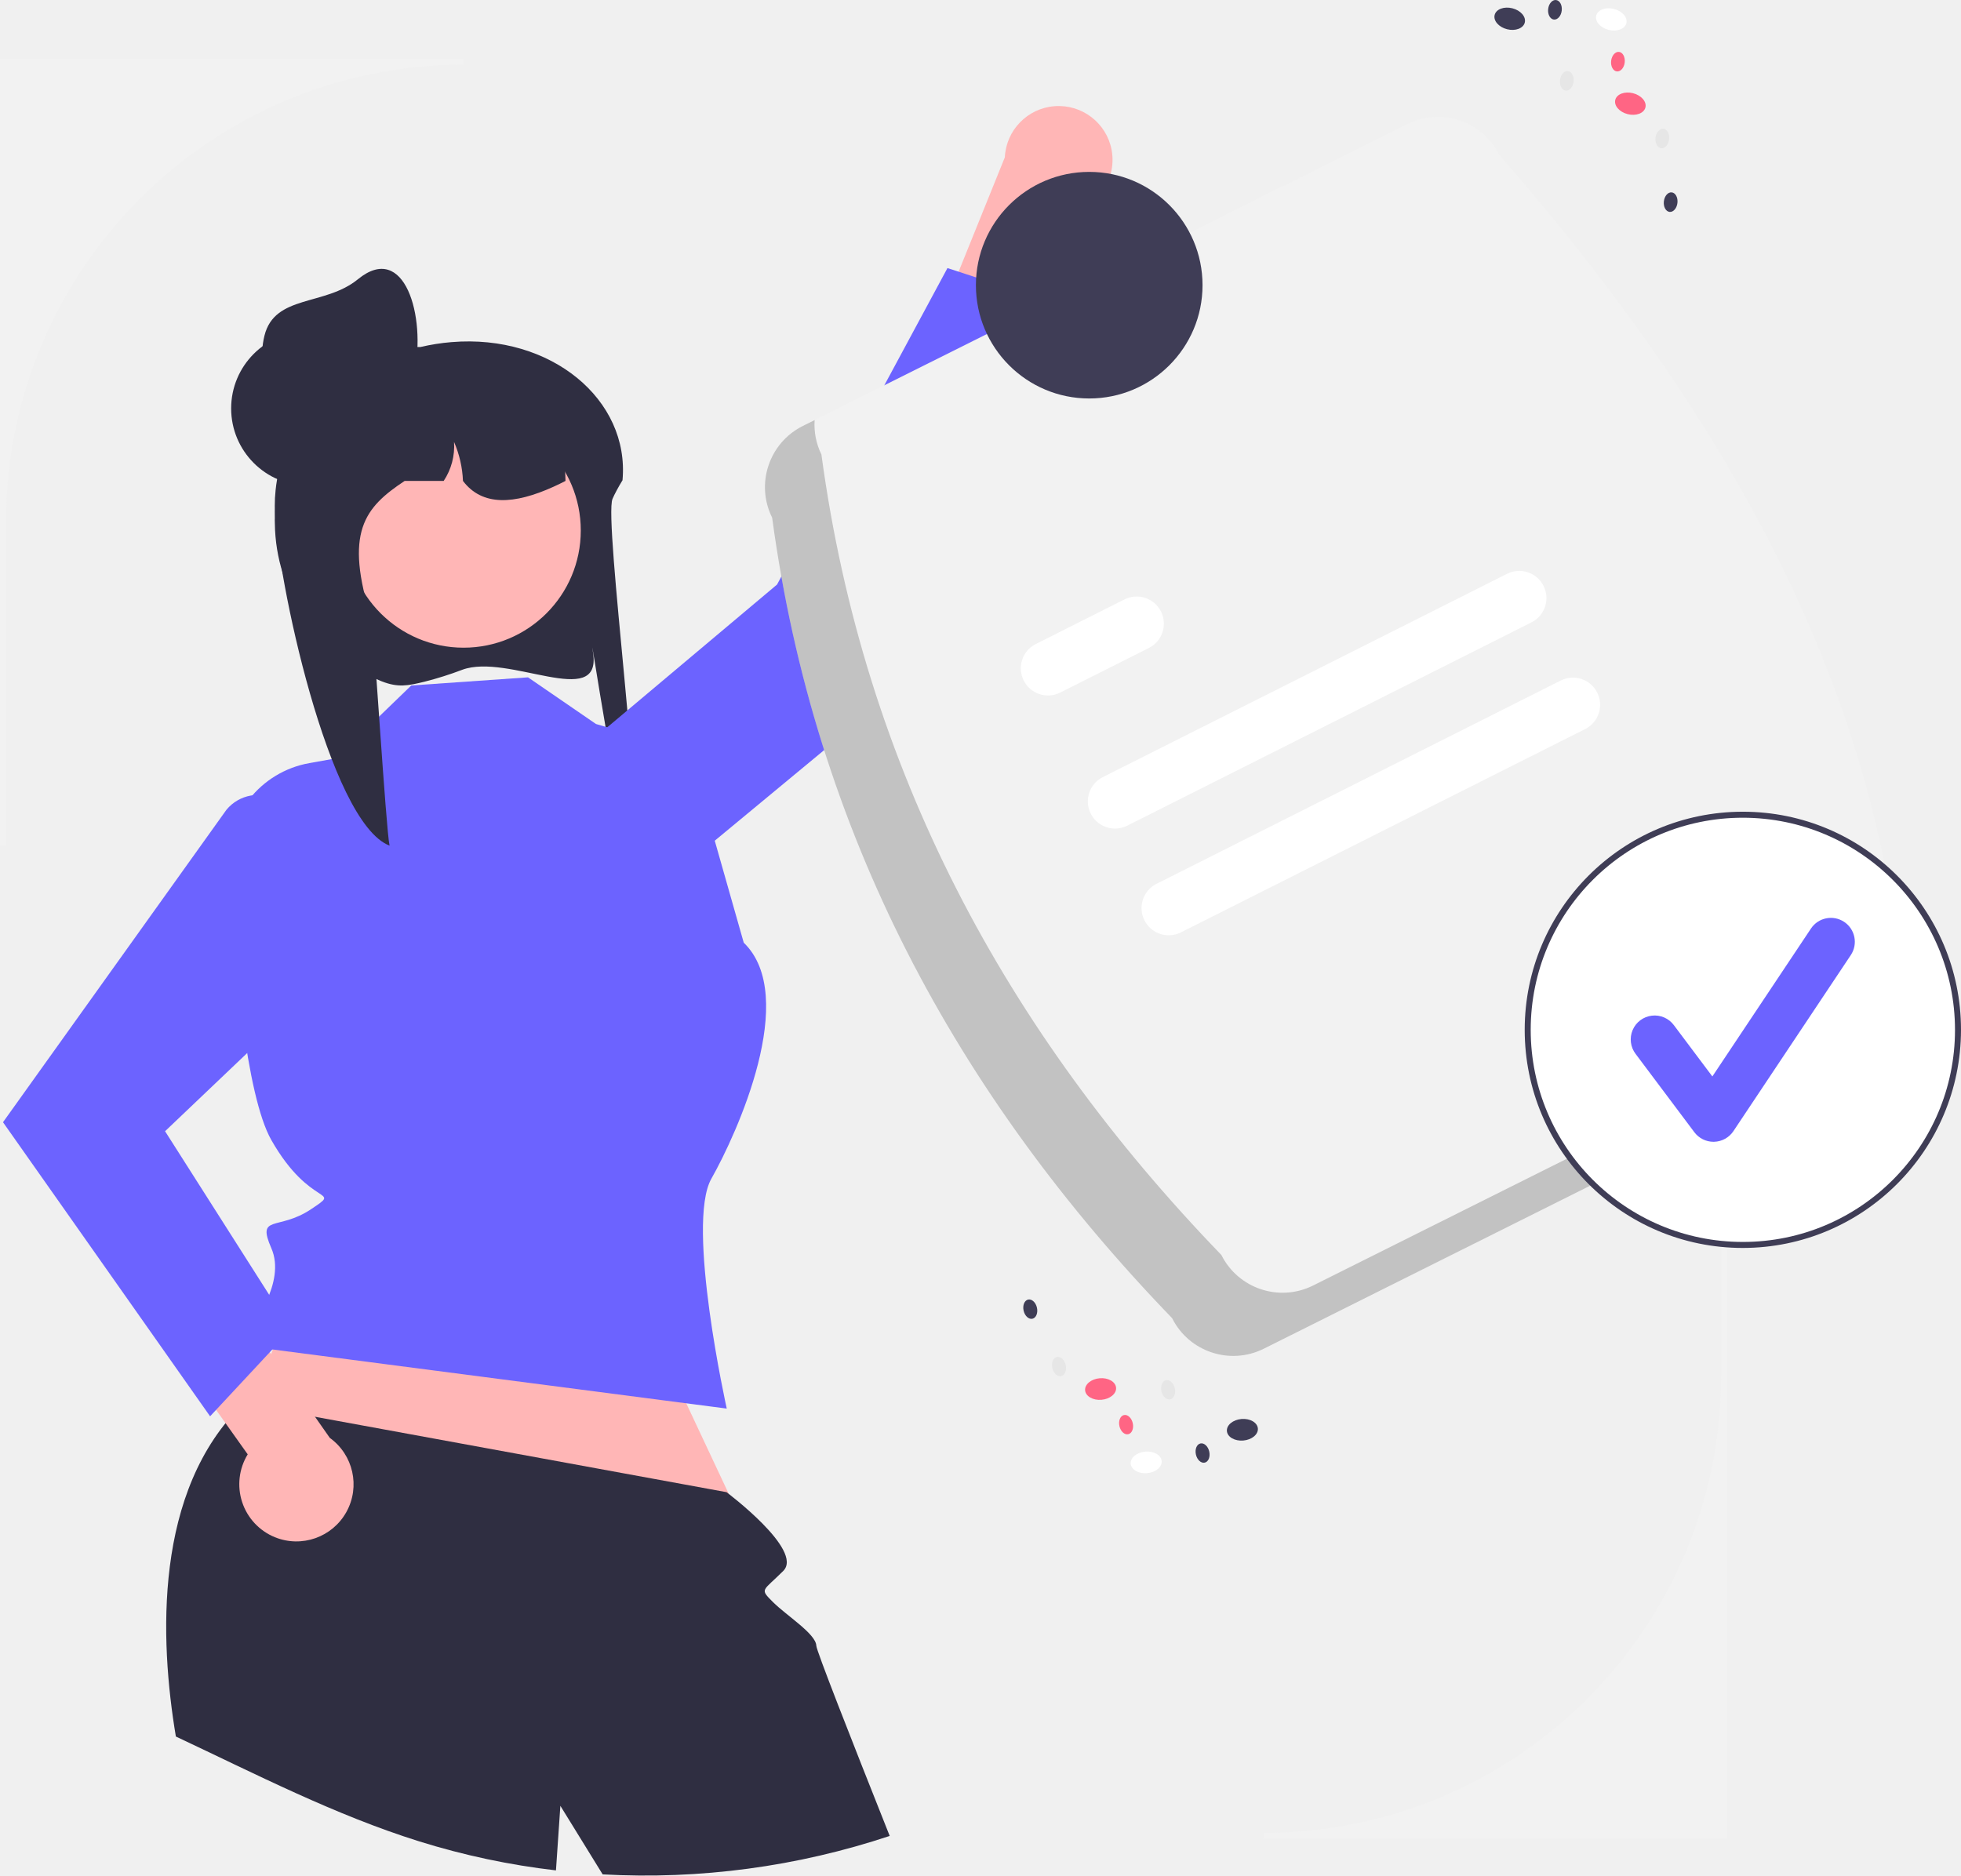
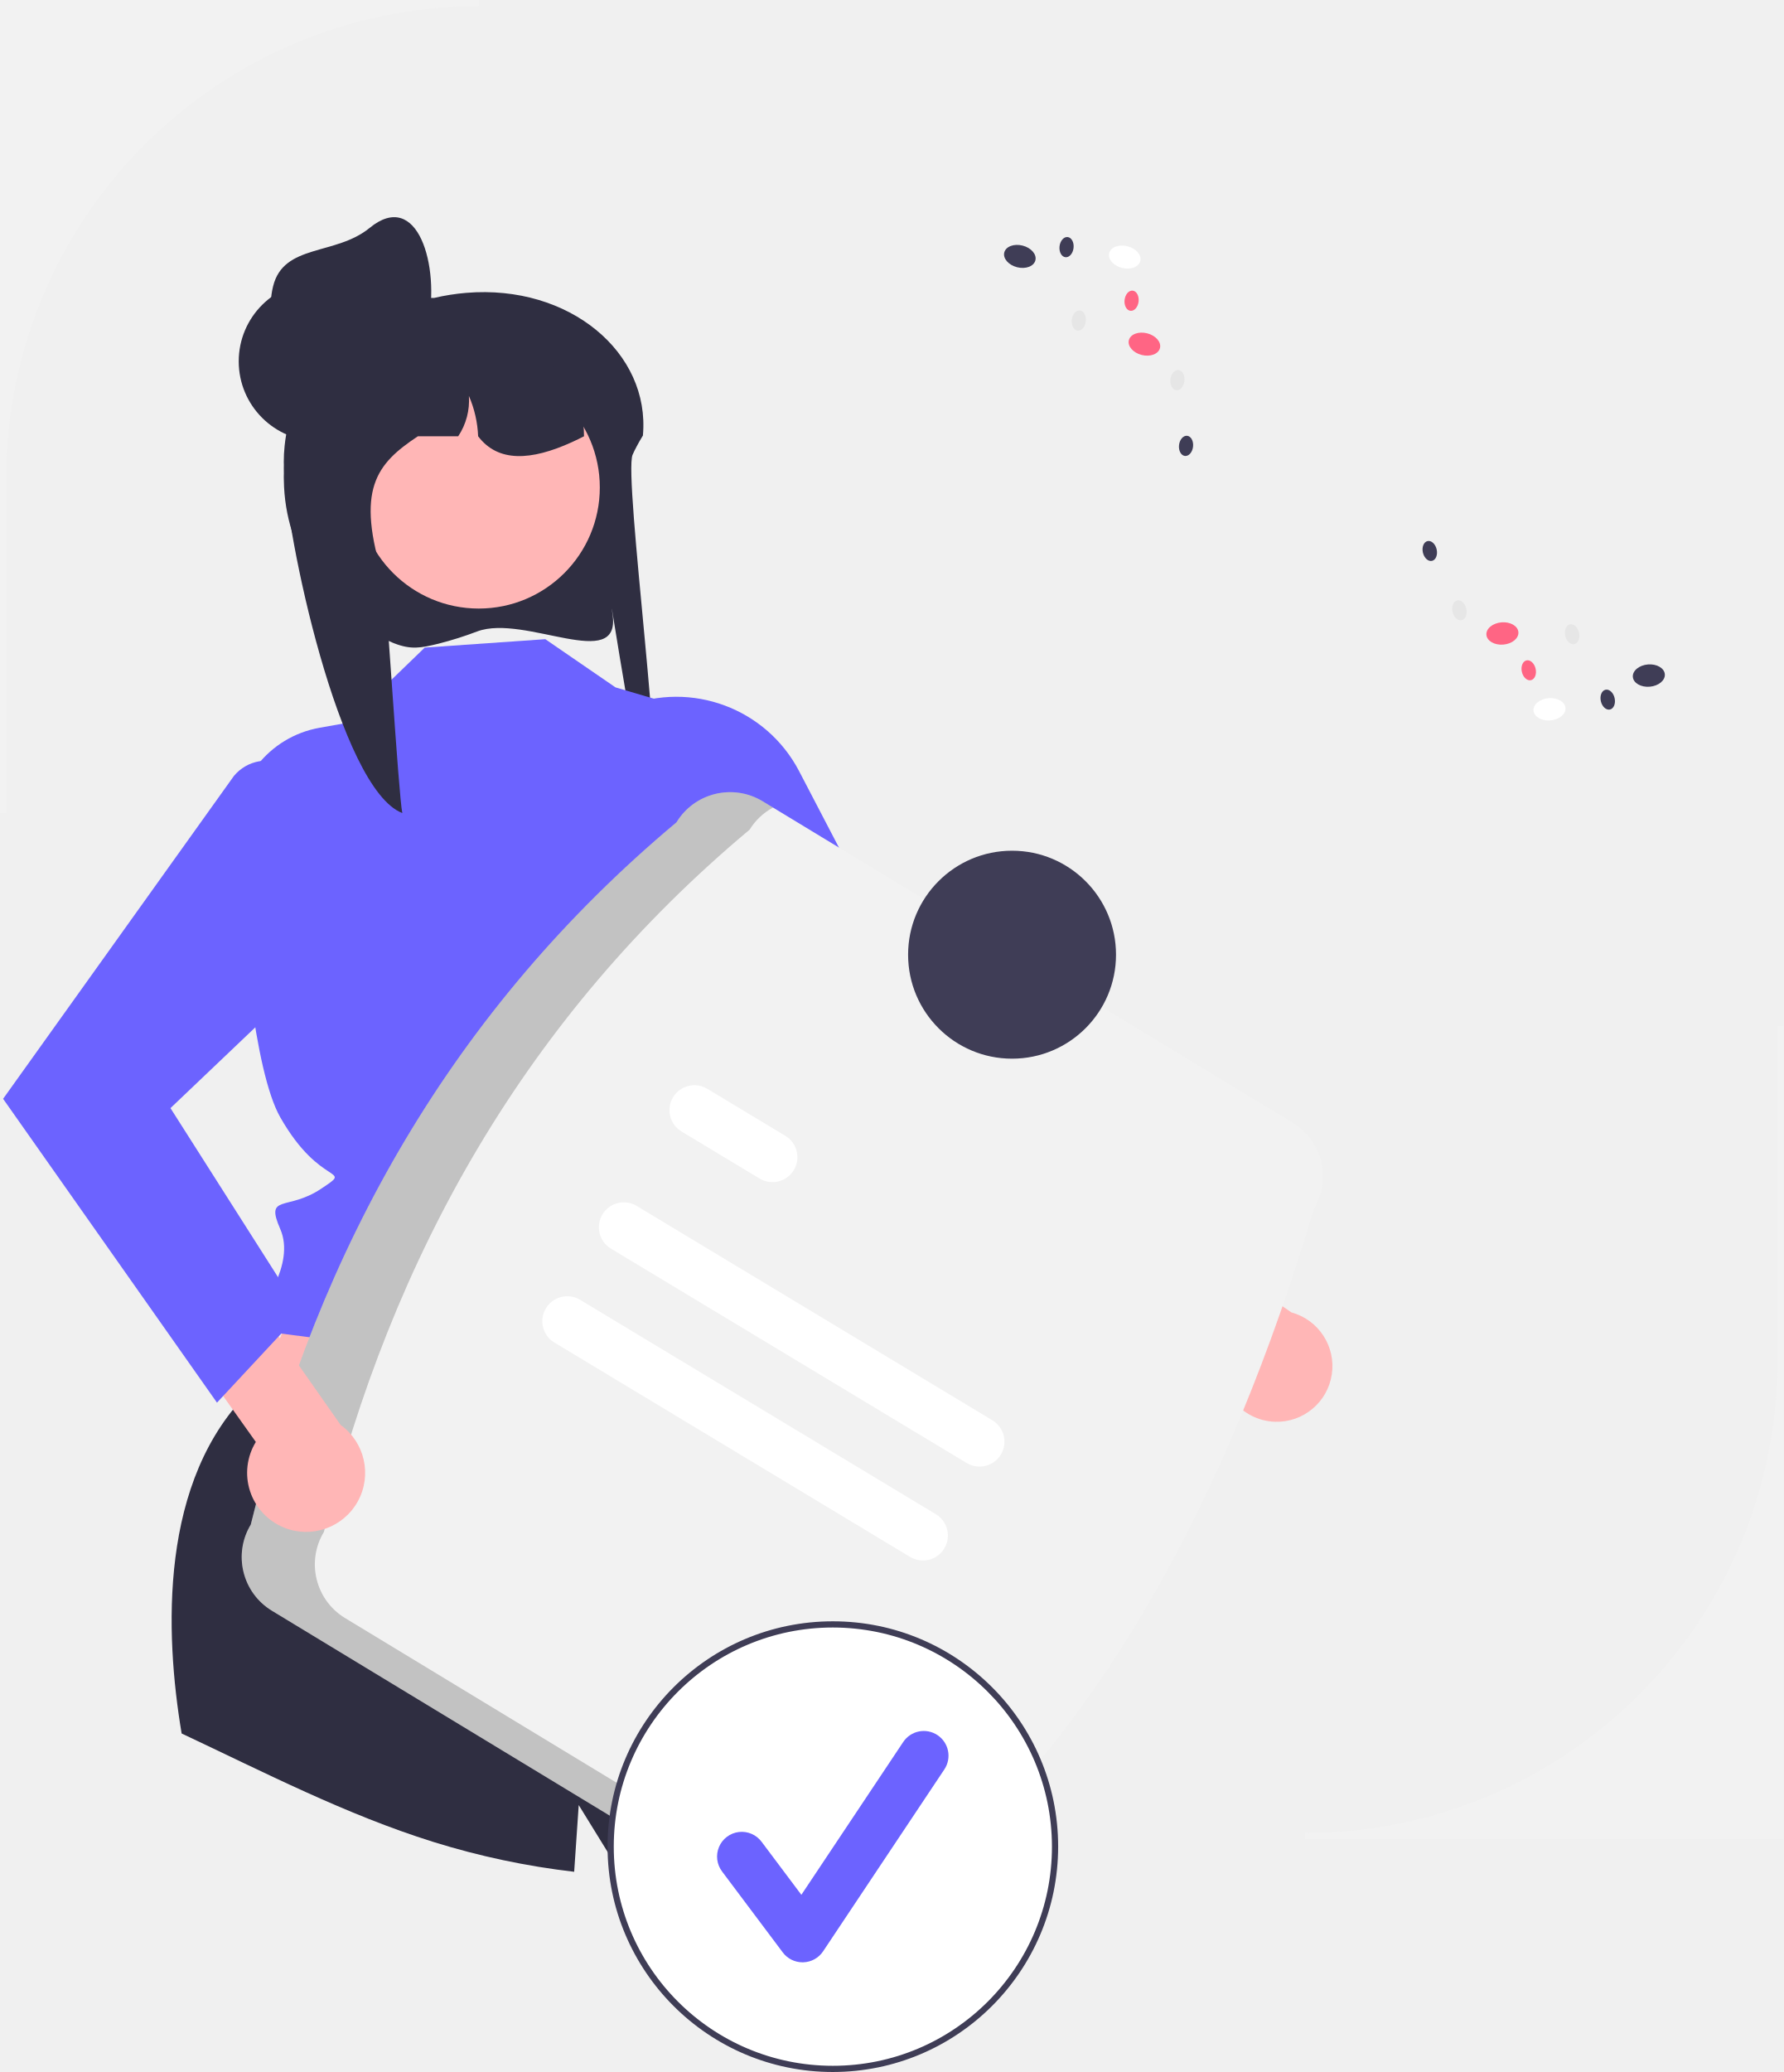
- <svg xmlns="http://www.w3.org/2000/svg" id="ff9b7883-0747-4503-ae24-88c484279cec" data-name="Layer 1" width="653.383" height="625.004" viewBox="0 0 653.383 625.004">
-   <path d="M848.763,750.293H694.308v-2h0A152.455,152.455,0,0,0,846.763,595.838V488.046h2Z" transform="translate(-273.3084 -137.4979)" fill="#f2f2f2" />
-   <path d="M427.326,360.693a114.227,114.227,0,0,1-12.558,3.971c-5.626,1.371-8.802,2.007-14.231-.101-.191-.074-.373-.147-.544-.219a57.679,57.679,0,0,1-35.105-52.299c-.027-.384-.027-.787-.027-1.18a56.192,56.192,0,0,1,.271-5.675,57.37,57.37,0,0,1,1.23-7.633l-.054-.01c-4.396-4.495-6.087-10.653-5.527-16.84a27.832,27.832,0,0,1,12.573-20.813,44.032,44.032,0,0,1,18.281-6.453,46.326,46.326,0,0,1,5.255-.305h16.499a71.282,71.282,0,0,1,10.357-1.633h.027c33.205-2.754,59.391,19.259,56.949,46.043-.018.03-.045.059-.063.089-.706,1.151-1.33,2.243-1.881,3.285-.534.974-.986,1.908-1.375,2.793-3.03,6.846,11.37,113.061,6.205,114.674-2.94.915-14.789-78.123-12.663-63.093C473.621,374.151,442.623,355.038,427.326,360.693Z" transform="translate(-273.3084 -137.4979)" fill="#2f2e41" />
-   <polygon points="204.039 415.202 250.068 513.262 73.005 495.329 109.966 401.193 204.039 415.202" fill="#ffb6b6" />
-   <path d="M569.747,749.306a257.909,257.909,0,0,1-95.64,12.81l-14.09-22.85s-.59,8.51-1.47,21.52a248.821,248.821,0,0,1-45.47-9.64c-28.11-8.79-54.46-22.41-81.17-34.97-5.41-32.25-7.44-81.98,22.47-110.93l160.99,29.5s25.83,19.32,18.92,26.24c-6.91,6.91-7.98,5.84-3.44,10.38,4.54,4.54,14.35,10.61,14.45,14.58C545.337,687.496,556.347,715.606,569.747,749.306Z" transform="translate(-273.3084 -137.4979)" fill="#2f2e41" />
-   <path d="M449.235,363.212,410.34,365.926l-25.139,24.292-8.804,1.571a32.825,32.825,0,0,0-27.006,34.246c1.811,30.683,5.866,76.528,14.341,91.402,13.141,23.063,23.996,15.827,13.141,23.063s-18.142,1.55-13.141,12.986-6.758,26.105-6.758,26.105l-4.681,4.681,4.965,2.035,158.196,20.585s-13.679-61.502-5.124-76.61,29.296-60.777,10.785-78.646l-18.1-63.694-31.134-9.182Z" transform="translate(-273.3084 -137.4979)" fill="#6c63ff" />
-   <path d="M643.68,187.42a17.981,17.981,0,0,1-17.193,21.315l-32.972,83.337L568.222,288.619l39.886-98.694a17.956,17.956,0,0,1,35.573-2.505Z" transform="translate(-273.3084 -137.4979)" fill="#ffb6b6" />
-   <path d="M463.906,442.048l6.506,9.601,97.201-80.509,53.422-133.844-32.043-10.467L532.211,332.291l-60.075,50.516A44.665,44.665,0,0,0,463.906,442.048Z" transform="translate(-273.3084 -137.4979)" fill="#6c63ff" />
-   <path d="M364.878,649.749a19.072,19.072,0,0,1-9.035-27.606l-55.105-77.461,17.678-20.51,64.777,92.48a19.046,19.046,0,0,1-18.314,33.096Z" transform="translate(-273.3084 -137.4979)" fill="#ffb6b6" />
-   <path d="M366.145,404.278h0a13.6,13.6,0,0,0-17.382,3.06L274.308,511.467l69,98,27-29-42-66,55.818-53.145A44.665,44.665,0,0,0,366.145,404.278Z" transform="translate(-273.3084 -137.4979)" fill="#6c63ff" />
-   <circle cx="154.455" cy="176.779" r="39.056" fill="#ffb6b6" />
-   <path d="M461.726,297.761c-.651.344-1.293.66-1.945.977-.678.326-1.357.651-2.044.959-13.07,5.925-23.717,6.585-30.175-1.936a36.169,36.169,0,0,0-2.976-13.007,20.903,20.903,0,0,1-3.446,13.007H408.133c-13.396,8.891-20.27,17.059-10.972,46.248.606,1.918,4.758,70.047,5.943,75.284-20.279-7.779-37.773-90.371-38.216-112.134-.027-.353-.027-.724-.027-1.085a47.554,47.554,0,0,1,.271-5.219,48.862,48.862,0,0,1,1.23-7.019l-.054-.009a18.331,18.331,0,0,1-5.527-15.486,44.664,44.664,0,0,1,12.41-11.126,79.197,79.197,0,0,1,13.586-5.102c.118-.027.217-.054.335-.081,1.429-.389,2.894-.742,4.36-1.049a81.871,81.871,0,0,1,9.145-1.384c.226-.009.443-.027.642-.027a6.853,6.853,0,0,1,3.491.959c.009,0,.009.009.027.009a6.89,6.89,0,0,1,3.356,5.861h14.491c.534,0,1.067.018,1.601.045,20.18.805,36.398,9.434,37.438,29.271C461.708,296.404,461.726,297.073,461.726,297.761Z" transform="translate(-273.3084 -137.4979)" fill="#2f2e41" />
-   <circle cx="102.747" cy="136.103" r="25.73" fill="#2f2e41" />
-   <path d="M411.38,261.7c-2.923,13.906-17.345,22.224-31.142,18.821a25.73,25.73,0,0,1-18.821-31.142c3.402-13.797,20.147-9.82,31.142-18.821C408.113,217.823,415.322,242.946,411.38,261.7Z" transform="translate(-273.3084 -137.4979)" fill="#2f2e41" />
-   <path d="M663.838,576.757c-71.994-74.563-119.106-162.079-133.258-266.753a22.79,22.79,0,0,1,10.191-30.537L742.229,178.827a22.79,22.79,0,0,1,30.537,10.191c70.894,81.237,122.023,168.208,133.258,266.753a22.789,22.789,0,0,1-10.191,30.537L694.375,586.948A22.79,22.79,0,0,1,663.838,576.757Z" transform="translate(-273.3084 -137.4979)" fill="#f2f2f2" />
-   <path d="M710.789,565.894a22.79,22.79,0,0,1-30.537-10.191c-71.995-74.563-119.107-162.079-133.258-266.753a22.496,22.496,0,0,1-2.258-11.464l-3.964,1.98a22.79,22.79,0,0,0-10.192,30.537c14.151,104.674,61.264,192.19,133.258,266.753A22.789,22.789,0,0,0,694.375,586.947L895.833,486.309a22.688,22.688,0,0,0,12.449-19.074Z" transform="translate(-273.3084 -137.4979)" opacity="0.2" style="isolation:isolate" />
-   <path d="M783.637,344.861,648.823,412.676a9.055,9.055,0,0,1-8.138-16.178l134.814-67.814a9.055,9.055,0,0,1,8.138,16.178Z" transform="translate(-273.3084 -137.4979)" fill="#fff" />
-   <path d="M656.168,353.397l-29.659,14.919a9.055,9.055,0,0,1-8.189-16.152l.051-.026,29.659-14.919a9.055,9.055,0,0,1,8.138,16.178Z" transform="translate(-273.3084 -137.4979)" fill="#fff" />
-   <path d="M801.525,380.422,666.711,448.237a9.055,9.055,0,0,1-8.157-16.168l.019-.01,134.814-67.814a9.055,9.055,0,0,1,8.138,16.178Z" transform="translate(-273.3084 -137.4979)" fill="#fff" />
-   <circle cx="362.916" cy="95.035" r="37.754" fill="#3f3d56" />
-   <circle cx="580.698" cy="343.181" r="71.685" fill="#fff" />
-   <path d="M854.007,553.364a72.685,72.685,0,1,1,72.685-72.686A72.768,72.768,0,0,1,854.007,553.364Zm0-143.37a70.685,70.685,0,1,0,70.685,70.685A70.765,70.765,0,0,0,854.007,409.994Z" transform="translate(-273.3084 -137.4979)" fill="#3f3d56" />
-   <path d="M844.227,517.988a7.972,7.972,0,0,1-6.379-3.19l-19.557-26.076a7.974,7.974,0,1,1,12.758-9.568L843.845,496.212l32.862-49.292a7.974,7.974,0,0,1,13.27,8.846l-39.114,58.67a7.977,7.977,0,0,1-6.414,3.548C844.375,517.987,844.301,517.988,844.227,517.988Z" transform="translate(-273.3084 -137.4979)" fill="#6c63ff" />
-   <ellipse cx="655.208" cy="624.824" rx="5.177" ry="3.601" transform="translate(-324.1576 -79.40639) rotate(-4.88719)" fill="#fff" />
-   <ellipse cx="687.258" cy="613.952" rx="5.177" ry="3.601" transform="translate(-323.1148 -76.71541) rotate(-4.88719)" fill="#3f3d56" />
-   <ellipse cx="640.015" cy="600.372" rx="5.177" ry="3.601" transform="translate(-322.1297 -80.7896) rotate(-4.88719)" fill="#ff6584" />
-   <ellipse cx="626.157" cy="592.889" rx="2.276" ry="3.272" transform="translate(-388.5812 15.08222) rotate(-12.7322)" fill="#e6e6e6" />
-   <ellipse cx="616.585" cy="573.761" rx="2.276" ry="3.272" transform="translate(-384.6007 12.50227) rotate(-12.7322)" fill="#3f3d56" />
-   <ellipse cx="662.509" cy="600.624" rx="2.276" ry="3.272" transform="translate(-389.3919 23.2842) rotate(-12.7322)" fill="#e6e6e6" />
-   <ellipse cx="648.51" cy="612.245" rx="2.276" ry="3.272" transform="translate(-392.2974 20.4847) rotate(-12.7322)" fill="#ff6584" />
-   <ellipse cx="673.995" cy="621.71" rx="2.276" ry="3.272" transform="translate(-393.7569 26.33419) rotate(-12.7322)" fill="#3f3d56" />
-   <ellipse cx="810.171" cy="143.967" rx="3.601" ry="5.177" transform="translate(198.2825 756.4473) rotate(-75.77932)" fill="#fff" />
-   <ellipse cx="776.327" cy="143.749" rx="3.601" ry="5.177" transform="translate(172.9643 723.4761) rotate(-75.77932)" fill="#3f3d56" />
-   <ellipse cx="816.522" cy="172.046" rx="3.601" ry="5.177" transform="translate(175.8553 783.7844) rotate(-75.77932)" fill="#ff6584" />
-   <ellipse cx="827.167" cy="183.652" rx="3.272" ry="2.276" transform="translate(279.488 847.8117) rotate(-83.62433)" fill="#e6e6e6" />
-   <ellipse cx="829.95" cy="204.86" rx="3.272" ry="2.276" transform="translate(260.8853 869.4302) rotate(-83.62433)" fill="#3f3d56" />
-   <ellipse cx="795.35" cy="164.444" rx="3.272" ry="2.276" transform="translate(270.2932 799.116) rotate(-83.62433)" fill="#e6e6e6" />
-   <ellipse cx="812.382" cy="158.046" rx="3.272" ry="2.276" transform="translate(291.7925 810.3545) rotate(-83.62433)" fill="#ff6584" />
-   <ellipse cx="791.399" cy="140.759" rx="3.272" ry="2.276" transform="translate(290.3198 774.135) rotate(-83.62433)" fill="#3f3d56" />
-   <path d="M275.308,419.293h-2V157.046H427.763v2h-0A152.455,152.455,0,0,0,275.308,311.501Z" transform="translate(-273.3084 -137.4979)" fill="#f2f2f2" />
+ <svg xmlns="http://www.w3.org/2000/svg" id="e565f1e3-155c-4685-9827-b82987673b0e" data-name="Layer 1" width="575.455" height="668.319" viewBox="0 0 575.455 668.319">
+   <path d="M887.728,709.088H733.272v-2h0A152.455,152.455,0,0,0,885.728,554.633V446.841h2Z" transform="translate(-312.2725 -115.8407)" fill="#f2f2f2" />
+   <path d="M466.29,319.488a114.228,114.228,0,0,1-12.558,3.971c-5.626,1.371-8.802,2.007-14.231-.101-.191-.074-.373-.147-.544-.219a57.679,57.679,0,0,1-35.105-52.299c-.027-.384-.027-.787-.027-1.18a56.192,56.192,0,0,1,.271-5.675,57.37,57.37,0,0,1,1.23-7.633l-.054-.01c-4.396-4.495-6.087-10.653-5.527-16.84A27.832,27.832,0,0,1,412.318,218.689a44.032,44.032,0,0,1,18.281-6.453,46.326,46.326,0,0,1,5.255-.305h16.499a71.282,71.282,0,0,1,10.357-1.633h.027c33.205-2.754,59.391,19.259,56.949,46.043-.018.03-.045.059-.063.089-.706,1.151-1.33,2.243-1.881,3.285-.534.974-.986,1.908-1.375,2.793-3.03,6.846,11.37,113.061,6.205,114.674-2.94.915-14.789-78.123-12.663-63.093C512.585,332.946,481.587,313.833,466.29,319.488Z" transform="translate(-312.2725 -115.8407)" fill="#2f2e41" />
+   <polygon points="204.039 395.654 250.068 493.714 73.005 475.781 109.966 381.645 204.039 395.654" fill="#ffb6b6" />
+   <path d="M608.711,708.101a257.909,257.909,0,0,1-95.64,12.81l-14.09-22.85s-.59,8.51-1.47,21.52a248.821,248.821,0,0,1-45.47-9.64c-28.11-8.79-54.46-22.41-81.17-34.97-5.41-32.25-7.44-81.98,22.47-110.93l160.99,29.5s25.83,19.32,18.92,26.24c-6.91,6.91-7.98,5.84-3.44,10.38,4.54,4.54,14.35,10.61,14.45,14.58C584.301,646.291,595.311,674.401,608.711,708.101Z" transform="translate(-312.2725 -115.8407)" fill="#2f2e41" />
+   <path d="M488.199,322.007l-38.895,2.714L424.165,349.013l-8.804,1.571A32.825,32.825,0,0,0,388.355,384.83c1.811,30.683,5.866,76.528,14.341,91.402,13.141,23.063,23.996,15.827,13.141,23.063s-18.142,1.55-13.141,12.986-6.758,26.105-6.758,26.105l-4.681,4.681,4.965,2.035L554.417,565.686s-13.679-61.502-5.124-76.61,29.296-60.777,10.785-78.646l-18.1-63.694-31.134-9.182Z" transform="translate(-312.2725 -115.8407)" fill="#6c63ff" />
+   <path d="M723.647,574.429A17.981,17.981,0,0,1,706.566,553.024L632.36,502.768l8.854-23.943L728.914,539.159a17.956,17.956,0,0,1-5.267,35.27Z" transform="translate(-312.2725 -115.8407)" fill="#ffb6b6" />
+   <path d="M514.05,343.728l-10.783,4.27,57.522,112.344,119.079,81.168,17.165-29.011-90.644-78.294-36.29-69.598A44.665,44.665,0,0,0,514.05,343.728Z" transform="translate(-312.2725 -115.8407)" fill="#6c63ff" />
+   <circle cx="154.455" cy="157.231" r="39.056" fill="#ffb6b6" />
+   <path d="M500.69,256.556c-.651.344-1.293.66-1.945.977-.678.326-1.357.651-2.044.959-13.07,5.925-23.717,6.585-30.175-1.936a36.169,36.169,0,0,0-2.976-13.007,20.903,20.903,0,0,1-3.446,13.007H447.097c-13.396,8.891-20.27,17.059-10.972,46.248.606,1.918,4.758,70.047,5.943,75.284-20.279-7.779-37.773-90.371-38.216-112.134-.027-.353-.027-.724-.027-1.085a47.554,47.554,0,0,1,.271-5.219,48.861,48.861,0,0,1,1.23-7.019l-.054-.009a18.331,18.331,0,0,1-5.527-15.486,44.664,44.664,0,0,1,12.41-11.126,79.196,79.196,0,0,1,13.586-5.102c.118-.027.217-.054.335-.081,1.429-.389,2.894-.742,4.36-1.049a81.869,81.869,0,0,1,9.145-1.384c.226-.009.443-.027.642-.027a6.853,6.853,0,0,1,3.491.959c.009,0,.009.009.027.009a6.89,6.89,0,0,1,3.356,5.861h14.491c.534,0,1.067.018,1.601.045,20.18.805,36.398,9.434,37.438,29.271C500.672,255.199,500.69,255.868,500.69,256.556Z" transform="translate(-312.2725 -115.8407)" fill="#2f2e41" />
+   <circle cx="102.747" cy="116.555" r="25.73" fill="#2f2e41" />
+   <path d="M450.344,220.495c-2.923,13.906-17.345,22.224-31.142,18.821a25.73,25.73,0,0,1-18.821-31.142c3.402-13.797,20.147-9.82,31.142-18.821C447.077,176.618,454.287,201.741,450.344,220.495Z" transform="translate(-312.2725 -115.8407)" fill="#2f2e41" />
+   <path d="M393.176,607.597c21.929-89.427,65.38-166.292,137.341-226.514a20.246,20.246,0,0,1,27.777-6.808L729.362,477.998a20.246,20.246,0,0,1,6.807,27.777c-27.466,91.762-68.605,171.388-137.341,226.514a20.245,20.245,0,0,1-27.777,6.808L399.984,635.374A20.246,20.246,0,0,1,393.176,607.597Z" transform="translate(-312.2725 -115.8407)" fill="#f2f2f2" />
+   <path d="M423.582,637.735a20.245,20.245,0,0,1-6.808-27.777c21.929-89.428,65.38-166.292,137.341-226.514a19.984,19.984,0,0,1,7.546-7.128l-3.366-2.041a20.246,20.246,0,0,0-27.777,6.807C458.556,441.305,415.105,518.169,393.176,607.597a20.245,20.245,0,0,0,6.808,27.777L571.052,739.097a20.156,20.156,0,0,0,20.232.32Z" transform="translate(-312.2725 -115.8407)" opacity="0.2" style="isolation:isolate" />
+   <path d="M624.201,587.772l-114.829-69.189a8.044,8.044,0,0,1,8.303-13.78l114.829,69.189a8.044,8.044,0,0,1-8.303,13.779Z" transform="translate(-312.2725 -115.8407)" fill="#fff" />
+   <path d="M557.401,496.021l-25.262-15.222a8.044,8.044,0,0,1,8.259-13.806l.043.026,25.262,15.222a8.044,8.044,0,0,1-8.303,13.779Z" transform="translate(-312.2725 -115.8407)" fill="#fff" />
+   <path d="M605.951,618.061l-114.829-69.189a8.044,8.044,0,0,1,8.286-13.79l.016.01,114.829,69.189a8.044,8.044,0,0,1-8.303,13.779Z" transform="translate(-312.2725 -115.8407)" fill="#fff" />
+   <circle cx="326.511" cy="307.935" r="33.539" fill="#3f3d56" />
+   <circle cx="268.698" cy="595.633" r="71.685" fill="#fff" />
+   <path d="M580.971,784.159a72.685,72.685,0,1,1,72.685-72.686A72.768,72.768,0,0,1,580.971,784.159Zm0-143.37a70.685,70.685,0,1,0,70.685,70.685A70.765,70.765,0,0,0,580.971,640.789Z" transform="translate(-312.2725 -115.8407)" fill="#3f3d56" />
+   <path d="M571.191,748.783a7.972,7.972,0,0,1-6.379-3.19L545.256,719.516a7.974,7.974,0,1,1,12.758-9.568l12.795,17.058,32.862-49.292a7.974,7.974,0,1,1,13.27,8.847L577.827,745.232a7.977,7.977,0,0,1-6.414,3.548C571.339,748.781,571.265,748.783,571.191,748.783Z" transform="translate(-312.2725 -115.8407)" fill="#6c63ff" />
+   <ellipse cx="812.172" cy="344.619" rx="5.177" ry="3.601" transform="translate(-338.6792 -45.39552) rotate(-4.88719)" fill="#fff" />
+   <ellipse cx="844.222" cy="333.746" rx="5.177" ry="3.601" transform="translate(-337.6364 -42.70455) rotate(-4.88719)" fill="#3f3d56" />
+   <ellipse cx="796.979" cy="320.166" rx="5.177" ry="3.601" transform="translate(-336.6512 -46.77873) rotate(-4.88719)" fill="#ff6584" />
+   <ellipse cx="783.121" cy="312.684" rx="2.276" ry="3.272" transform="translate(-361.93 64.44338) rotate(-12.7322)" fill="#e6e6e6" />
+   <ellipse cx="773.549" cy="293.556" rx="2.276" ry="3.272" transform="translate(-357.9496 61.86343) rotate(-12.7322)" fill="#3f3d56" />
+   <ellipse cx="819.473" cy="320.419" rx="2.276" ry="3.272" transform="translate(-362.7407 72.64536) rotate(-12.7322)" fill="#e6e6e6" />
+   <ellipse cx="805.474" cy="332.04" rx="2.276" ry="3.272" transform="translate(-365.6462 69.84586) rotate(-12.7322)" fill="#ff6584" />
+   <ellipse cx="830.959" cy="341.505" rx="2.276" ry="3.272" transform="translate(-367.1057 75.69535) rotate(-12.7322)" fill="#3f3d56" />
+   <ellipse cx="675.135" cy="198.762" rx="3.601" ry="5.177" transform="translate(4.33932 688.5405) rotate(-75.77932)" fill="#fff" />
+   <ellipse cx="641.291" cy="198.544" rx="3.601" ry="5.177" transform="translate(-20.9789 655.5694) rotate(-75.77932)" fill="#3f3d56" />
+   <ellipse cx="681.486" cy="226.84" rx="3.601" ry="5.177" transform="translate(-18.0879 715.8777) rotate(-75.77932)" fill="#ff6584" />
+   <ellipse cx="692.131" cy="238.447" rx="3.272" ry="2.276" transform="translate(66.02744 783.9782) rotate(-83.62433)" fill="#e6e6e6" />
+   <ellipse cx="694.914" cy="259.655" rx="3.272" ry="2.276" transform="translate(47.42466 805.5966) rotate(-83.62433)" fill="#3f3d56" />
+   <ellipse cx="660.314" cy="219.239" rx="3.272" ry="2.276" transform="translate(56.83259 735.2825) rotate(-83.62433)" fill="#e6e6e6" />
+   <ellipse cx="677.346" cy="212.841" rx="3.272" ry="2.276" transform="translate(78.33185 746.5209) rotate(-83.62433)" fill="#ff6584" />
+   <ellipse cx="656.363" cy="195.554" rx="3.272" ry="2.276" transform="translate(76.85916 710.3015) rotate(-83.62433)" fill="#3f3d56" />
+   <path d="M314.272,378.088h-2V115.841H466.728v2h-0A152.455,152.455,0,0,0,314.272,270.296Z" transform="translate(-312.2725 -115.8407)" fill="#f2f2f2" />
+   <path d="M403.842,608.544a19.072,19.072,0,0,1-9.035-27.606l-55.105-77.461L357.38,482.968l64.777,92.48a19.046,19.046,0,0,1-18.314,33.096Z" transform="translate(-312.2725 -115.8407)" fill="#ffb6b6" />
+   <path d="M405.109,363.073h0a13.6,13.6,0,0,0-17.382,3.06L313.272,470.262l69,98,27-29-42-66,55.818-53.145A44.665,44.665,0,0,0,405.109,363.073Z" transform="translate(-312.2725 -115.8407)" fill="#6c63ff" />
</svg>
